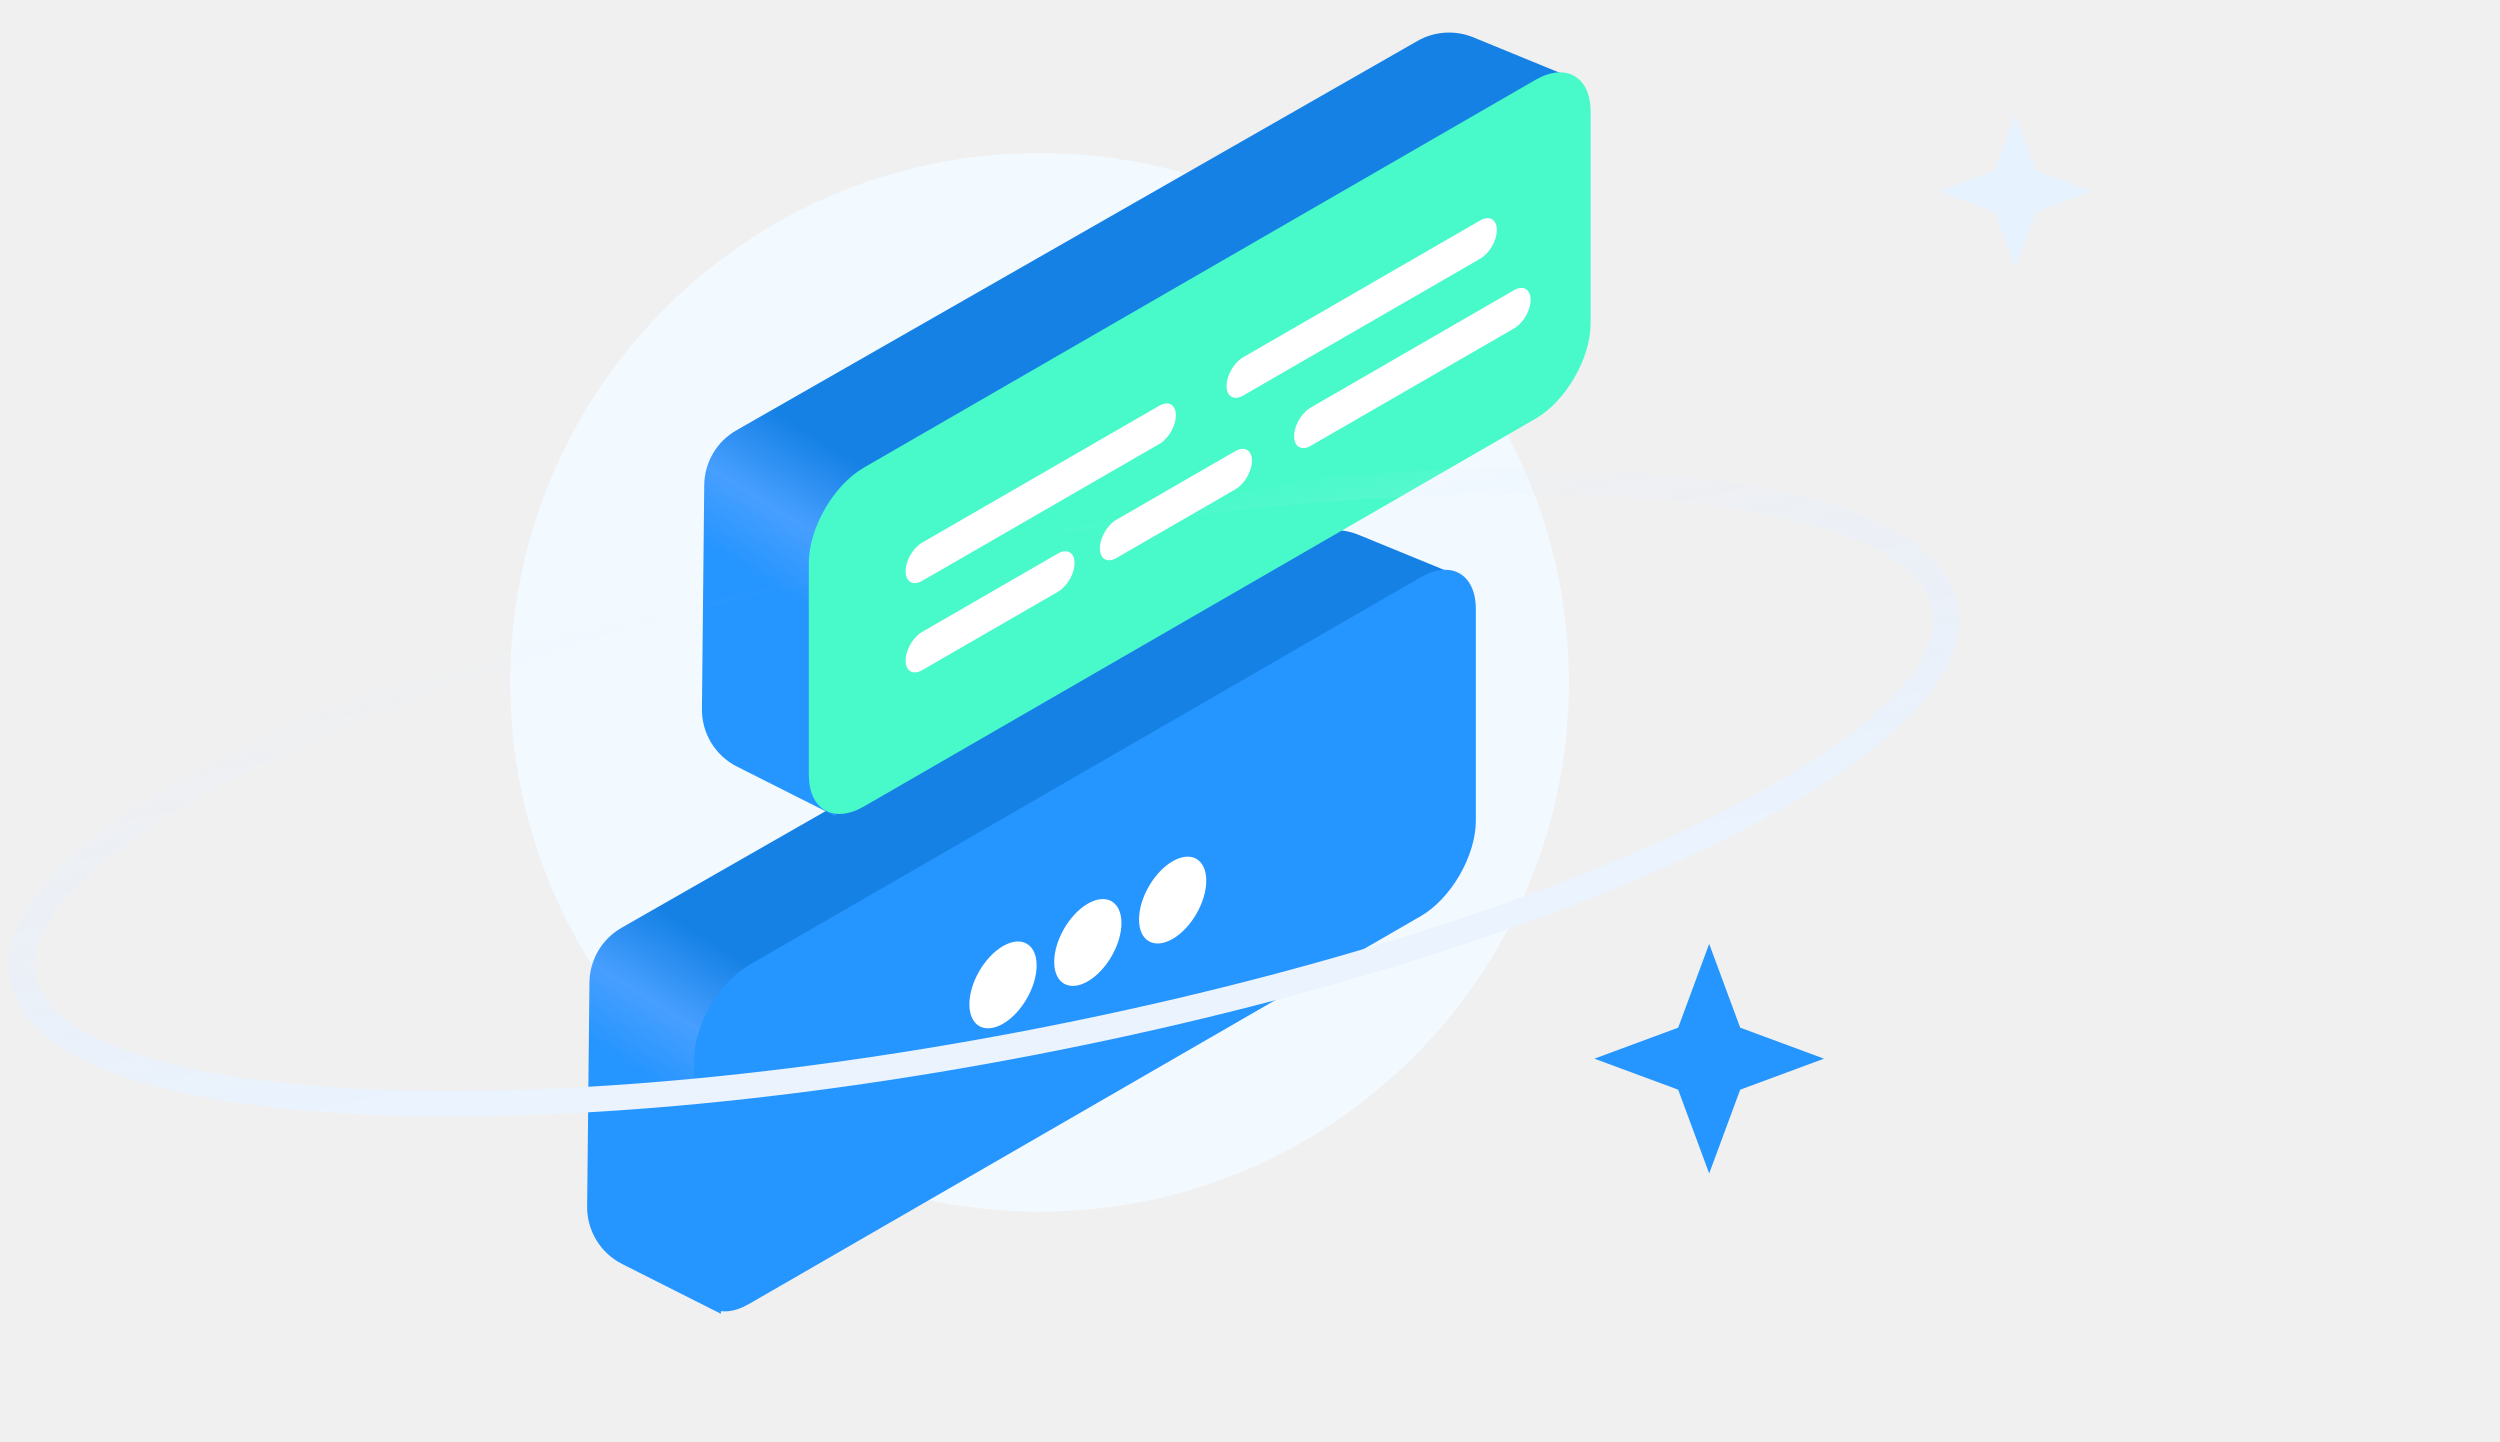
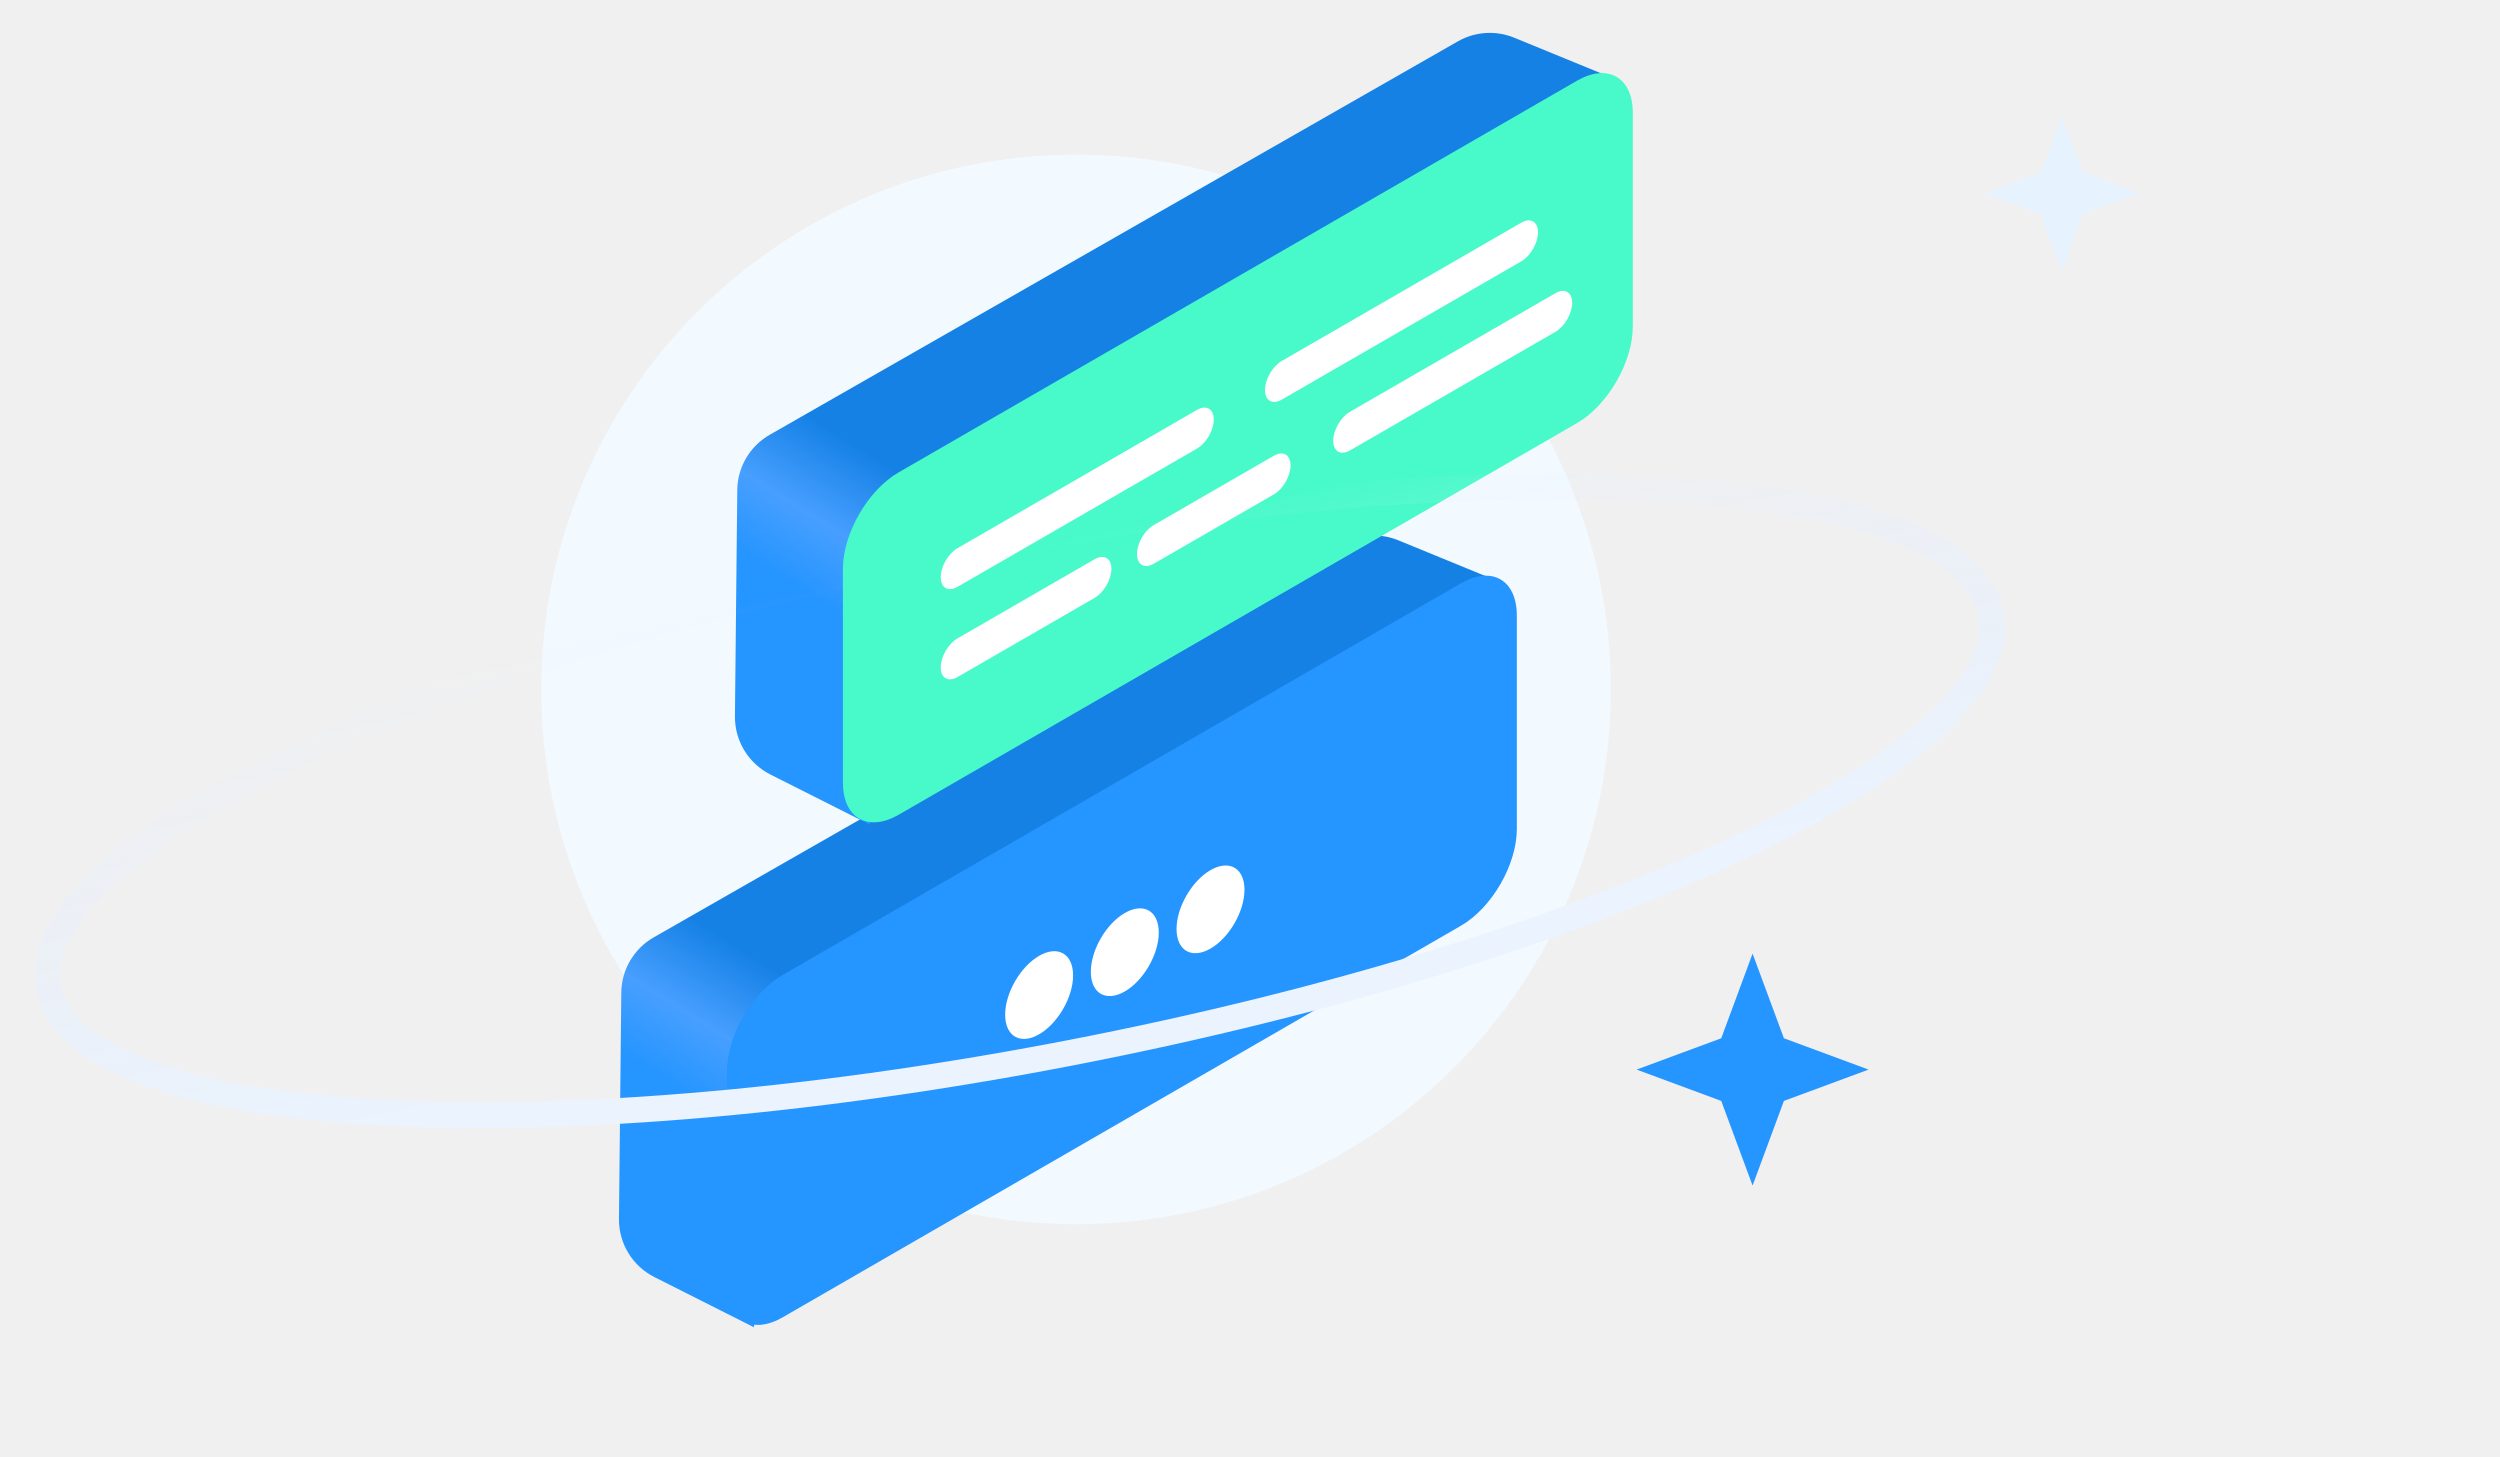
- <svg xmlns="http://www.w3.org/2000/svg" width="196" height="113" viewBox="0 0 196 113" fill="none">
-   <circle cx="81.5" cy="53.5" r="41.5" fill="#F2F9FF" />
-   <path d="M114 45L106.504 41.926C105.078 41.342 103.463 41.447 102.125 42.212L48.73 72.739C47.189 73.62 46.23 75.253 46.212 77.028L46.032 94.584C46.012 96.49 47.078 98.242 48.781 99.1L56.516 103L56.654 84.625L59.644 78.645L114 45Z" fill="url(#paint0_linear_580_9867)" />
-   <path d="M115.706 47.764C115.706 45.003 113.767 43.883 111.376 45.264L58.74 75.653C56.349 77.034 54.41 80.392 54.41 83.153L54.41 99.722C54.41 102.483 56.349 103.603 58.74 102.222L111.376 71.832C113.767 70.452 115.706 67.094 115.706 64.333L115.706 47.764Z" fill="#2595FF" />
-   <circle r="3.044" transform="matrix(0.866025 -0.5 -2.20305e-08 -1 78.6365 77.2166)" fill="white" />
-   <circle r="3.044" transform="matrix(0.866025 -0.5 -2.20305e-08 -1 85.2859 73.8914)" fill="white" />
-   <circle r="3.044" transform="matrix(0.866025 -0.5 -2.20305e-08 -1 91.9358 70.5662)" fill="white" />
-   <path d="M123 6L115.504 2.926C114.078 2.342 112.463 2.447 111.125 3.212L57.73 33.739C56.189 34.62 55.23 36.253 55.212 38.028L55.032 55.584C55.012 57.49 56.078 59.242 57.781 60.1L65.516 64L65.654 45.625L68.644 39.645L123 6Z" fill="url(#paint1_linear_580_9867)" />
-   <path d="M124.706 8.764C124.706 6.003 122.767 4.883 120.376 6.264L67.74 36.653C65.349 38.034 63.41 41.392 63.41 44.153L63.41 60.722C63.41 63.483 65.349 64.603 67.74 63.222L120.376 32.833C122.767 31.452 124.706 28.094 124.706 25.333L124.706 8.764Z" fill="#48FAC9" />
-   <line x1="1.5" y1="-1.5" x2="22.967" y2="-1.5" transform="matrix(0.866025 -0.5 2.20305e-08 1 71 46.29)" stroke="white" stroke-width="3" stroke-linecap="round" />
-   <line x1="1.5" y1="-1.5" x2="22.967" y2="-1.5" transform="matrix(0.866025 -0.5 2.20305e-08 1 96.1621 31.7627)" stroke="white" stroke-width="3" stroke-linecap="round" />
-   <line x1="1.5" y1="-1.5" x2="13.792" y2="-1.5" transform="matrix(0.866025 -0.5 2.20305e-08 1 71 53.29)" stroke="white" stroke-width="3" stroke-linecap="round" />
-   <line x1="1.5" y1="-1.5" x2="12.263" y2="-1.5" transform="matrix(0.866025 -0.5 2.20305e-08 1 86.2297 44.4971)" stroke="white" stroke-width="3" stroke-linecap="round" />
-   <line x1="1.5" y1="-1.5" x2="19.909" y2="-1.5" transform="matrix(0.866025 -0.5 2.20305e-08 1 101.459 35.7041)" stroke="white" stroke-width="3" stroke-linecap="round" />
-   <path d="M134 74L136.431 80.569L143 83L136.431 85.431L134 92L131.569 85.431L125 83L131.569 80.569L134 74Z" fill="#2595FF" />
-   <path d="M158 9L159.621 13.38L164 15L159.621 16.62L158 21L156.379 16.62L152 15L156.379 13.38L158 9Z" fill="#E6F3FF" />
-   <ellipse cx="77.14" cy="62.132" rx="76.75" ry="19.955" transform="rotate(-10.9188 77.1404 62.1319)" stroke="url(#paint2_linear_580_9867)" stroke-width="2" stroke-linecap="round" />
+ <svg xmlns="http://www.w3.org/2000/svg" width="194" height="113" viewBox="0 0 194 113" fill="none">
+   <path d="M125 53.5C125 76.42 106.42 95 83.5 95C60.58 95 42 76.42 42 53.5C42 30.58 60.58 12 83.5 12C106.42 12 125 30.58 125 53.5Z" fill="#F2F9FF" />
+   <path d="M116 45L108.504 41.926C107.078 41.342 105.463 41.447 104.125 42.212L50.73 72.739C49.188 73.62 48.23 75.252 48.212 77.028L48.032 94.584C48.012 96.49 49.078 98.241 50.78 99.1L58.515 103L58.654 84.625L61.644 78.645L116 45Z" fill="url(#paint0_linear_601_13007)" />
+   <path d="M117.706 47.764C117.706 45.003 115.767 43.883 113.375 45.264L60.74 75.653C58.348 77.034 56.41 80.392 56.41 83.153L56.41 99.722C56.41 102.483 58.348 103.603 60.74 102.222L113.375 71.832C115.767 70.452 117.706 67.094 117.706 64.333L117.706 47.764Z" fill="#2595FF" />
+   <path d="M83.272 75.695C83.272 74.013 82.092 73.332 80.636 74.172C79.18 75.013 78 77.057 78 78.739C78 80.42 79.18 81.101 80.636 80.261C82.092 79.42 83.272 77.376 83.272 75.695Z" fill="white" />
+   <path d="M89.922 72.369C89.922 70.688 88.742 70.007 87.286 70.847C85.83 71.688 84.649 73.732 84.649 75.413C84.649 77.095 85.83 77.776 87.286 76.936C88.742 76.095 89.922 74.05 89.922 72.369Z" fill="white" />
+   <path d="M96.572 69.044C96.572 67.363 95.391 66.681 93.936 67.522C92.48 68.363 91.299 70.407 91.299 72.088C91.299 73.769 92.48 74.451 93.936 73.61C95.391 72.77 96.572 70.725 96.572 69.044Z" fill="white" />
+   <path d="M125 6L117.504 2.926C116.078 2.342 114.463 2.447 113.125 3.212L59.73 33.739C58.188 34.62 57.23 36.252 57.212 38.028L57.032 55.584C57.012 57.49 58.078 59.241 59.78 60.1L67.515 64L67.654 45.625L70.644 39.645L125 6Z" fill="url(#paint1_linear_601_13007)" />
+   <path d="M126.706 8.764C126.706 6.003 124.767 4.883 122.375 6.264L69.74 36.653C67.348 38.034 65.41 41.392 65.41 44.153L65.41 60.722C65.41 63.483 67.348 64.603 69.74 63.222L122.375 32.833C124.767 31.452 126.706 28.094 126.706 25.333L126.706 8.764Z" fill="#48FAC9" />
+   <path fill-rule="evenodd" clip-rule="evenodd" d="M73 44.79C73 43.962 73.581 42.954 74.299 42.54L92.89 31.806C93.607 31.392 94.189 31.728 94.189 32.556C94.189 33.385 93.607 34.392 92.89 34.806L74.299 45.54C73.581 45.954 73 45.618 73 44.79Z" fill="white" />
+   <path fill-rule="evenodd" clip-rule="evenodd" d="M98.162 30.263C98.162 29.434 98.743 28.427 99.461 28.013L118.052 17.279C118.769 16.865 119.351 17.201 119.351 18.029C119.351 18.858 118.769 19.865 118.052 20.279L99.461 31.013C98.743 31.427 98.162 31.091 98.162 30.263Z" fill="white" />
+   <path fill-rule="evenodd" clip-rule="evenodd" d="M73 51.79C73 50.962 73.581 49.954 74.299 49.54L84.944 43.394C85.661 42.98 86.243 43.316 86.243 44.144C86.243 44.972 85.661 45.98 84.944 46.394L74.299 52.54C73.581 52.954 73 52.618 73 51.79Z" fill="white" />
+   <path fill-rule="evenodd" clip-rule="evenodd" d="M88.23 42.997C88.23 42.169 88.811 41.161 89.528 40.747L98.849 35.366C99.567 34.952 100.148 35.287 100.148 36.116C100.148 36.944 99.567 37.952 98.849 38.366L89.528 43.747C88.811 44.161 88.23 43.825 88.23 42.997Z" fill="white" />
+   <path fill-rule="evenodd" clip-rule="evenodd" d="M103.459 34.204C103.459 33.376 104.041 32.368 104.758 31.954L120.701 22.75C121.418 22.335 122 22.671 122 23.5C122 24.328 121.418 25.335 120.701 25.75L104.758 34.954C104.041 35.368 103.459 35.032 103.459 34.204Z" fill="white" />
+   <path d="M136 74L138.431 80.569L145 83L138.431 85.431L136 92L133.569 85.431L127 83L133.569 80.569L136 74Z" fill="#2595FF" />
+   <path d="M160 9L161.621 13.38L166 15L161.621 16.62L160 21L158.379 16.62L154 15L158.379 13.38L160 9Z" fill="#E6F3FF" />
+   <path fill-rule="evenodd" clip-rule="evenodd" d="M8.906 68.638C5.6 71.667 4.344 74.317 4.762 76.48C5.179 78.643 7.331 80.636 11.526 82.218C15.66 83.777 21.474 84.814 28.589 85.269C42.804 86.177 61.979 84.747 82.731 80.744C103.482 76.741 121.814 70.935 134.671 64.805C141.106 61.736 146.117 58.611 149.374 55.626C152.68 52.597 153.936 49.946 153.519 47.783C153.102 45.621 150.95 43.627 146.754 42.045C142.621 40.487 136.807 39.45 129.692 38.995C115.477 38.087 96.302 39.517 75.55 43.52C54.798 47.523 36.467 53.329 23.61 59.459C17.174 62.528 12.163 65.653 8.906 68.638ZM22.749 57.654C35.799 51.431 54.302 45.582 75.171 41.556C96.04 37.53 115.391 36.077 129.819 36.999C137.026 37.459 143.062 38.516 147.46 40.174C151.796 41.809 154.856 44.157 155.483 47.405C156.109 50.653 154.142 53.97 150.725 57.101C147.26 60.276 142.049 63.502 135.531 66.61C122.481 72.832 103.978 78.682 83.11 82.708C62.241 86.734 42.89 88.186 28.461 87.265C21.255 86.804 15.218 85.748 10.82 84.09C6.485 82.455 3.424 80.107 2.798 76.859C2.171 73.611 4.139 70.294 7.555 67.163C11.02 63.988 16.231 60.762 22.749 57.654Z" fill="url(#paint2_linear_601_13007)" />
  <defs>
-     <linearGradient id="paint0_linear_580_9867" x1="67.868" y1="46.506" x2="37.968" y2="94.347" gradientUnits="userSpaceOnUse">
+     <linearGradient id="paint0_linear_601_13007" x1="69.868" y1="46.506" x2="39.967" y2="94.347" gradientUnits="userSpaceOnUse">
      <stop offset="0.524" stop-color="#1681E5" />
      <stop offset="0.638" stop-color="#479FFF" />
      <stop offset="0.733" stop-color="#2595FF" />
    </linearGradient>
-     <linearGradient id="paint1_linear_580_9867" x1="76.868" y1="7.506" x2="46.968" y2="55.347" gradientUnits="userSpaceOnUse">
+     <linearGradient id="paint1_linear_601_13007" x1="78.868" y1="7.506" x2="48.967" y2="55.347" gradientUnits="userSpaceOnUse">
      <stop offset="0.524" stop-color="#1681E5" />
      <stop offset="0.638" stop-color="#479FFF" />
      <stop offset="0.733" stop-color="#2595FF" />
    </linearGradient>
-     <linearGradient id="paint2_linear_580_9867" x1="42.972" y1="77.492" x2="42.56" y2="43.175" gradientUnits="userSpaceOnUse">
+     <linearGradient id="paint2_linear_601_13007" x1="48.5" y1="83.686" x2="41.595" y2="50.068" gradientUnits="userSpaceOnUse">
      <stop stop-color="#EAF3FE" />
      <stop offset="1" stop-color="#E3EDFF" stop-opacity="0" />
    </linearGradient>
  </defs>
</svg>
